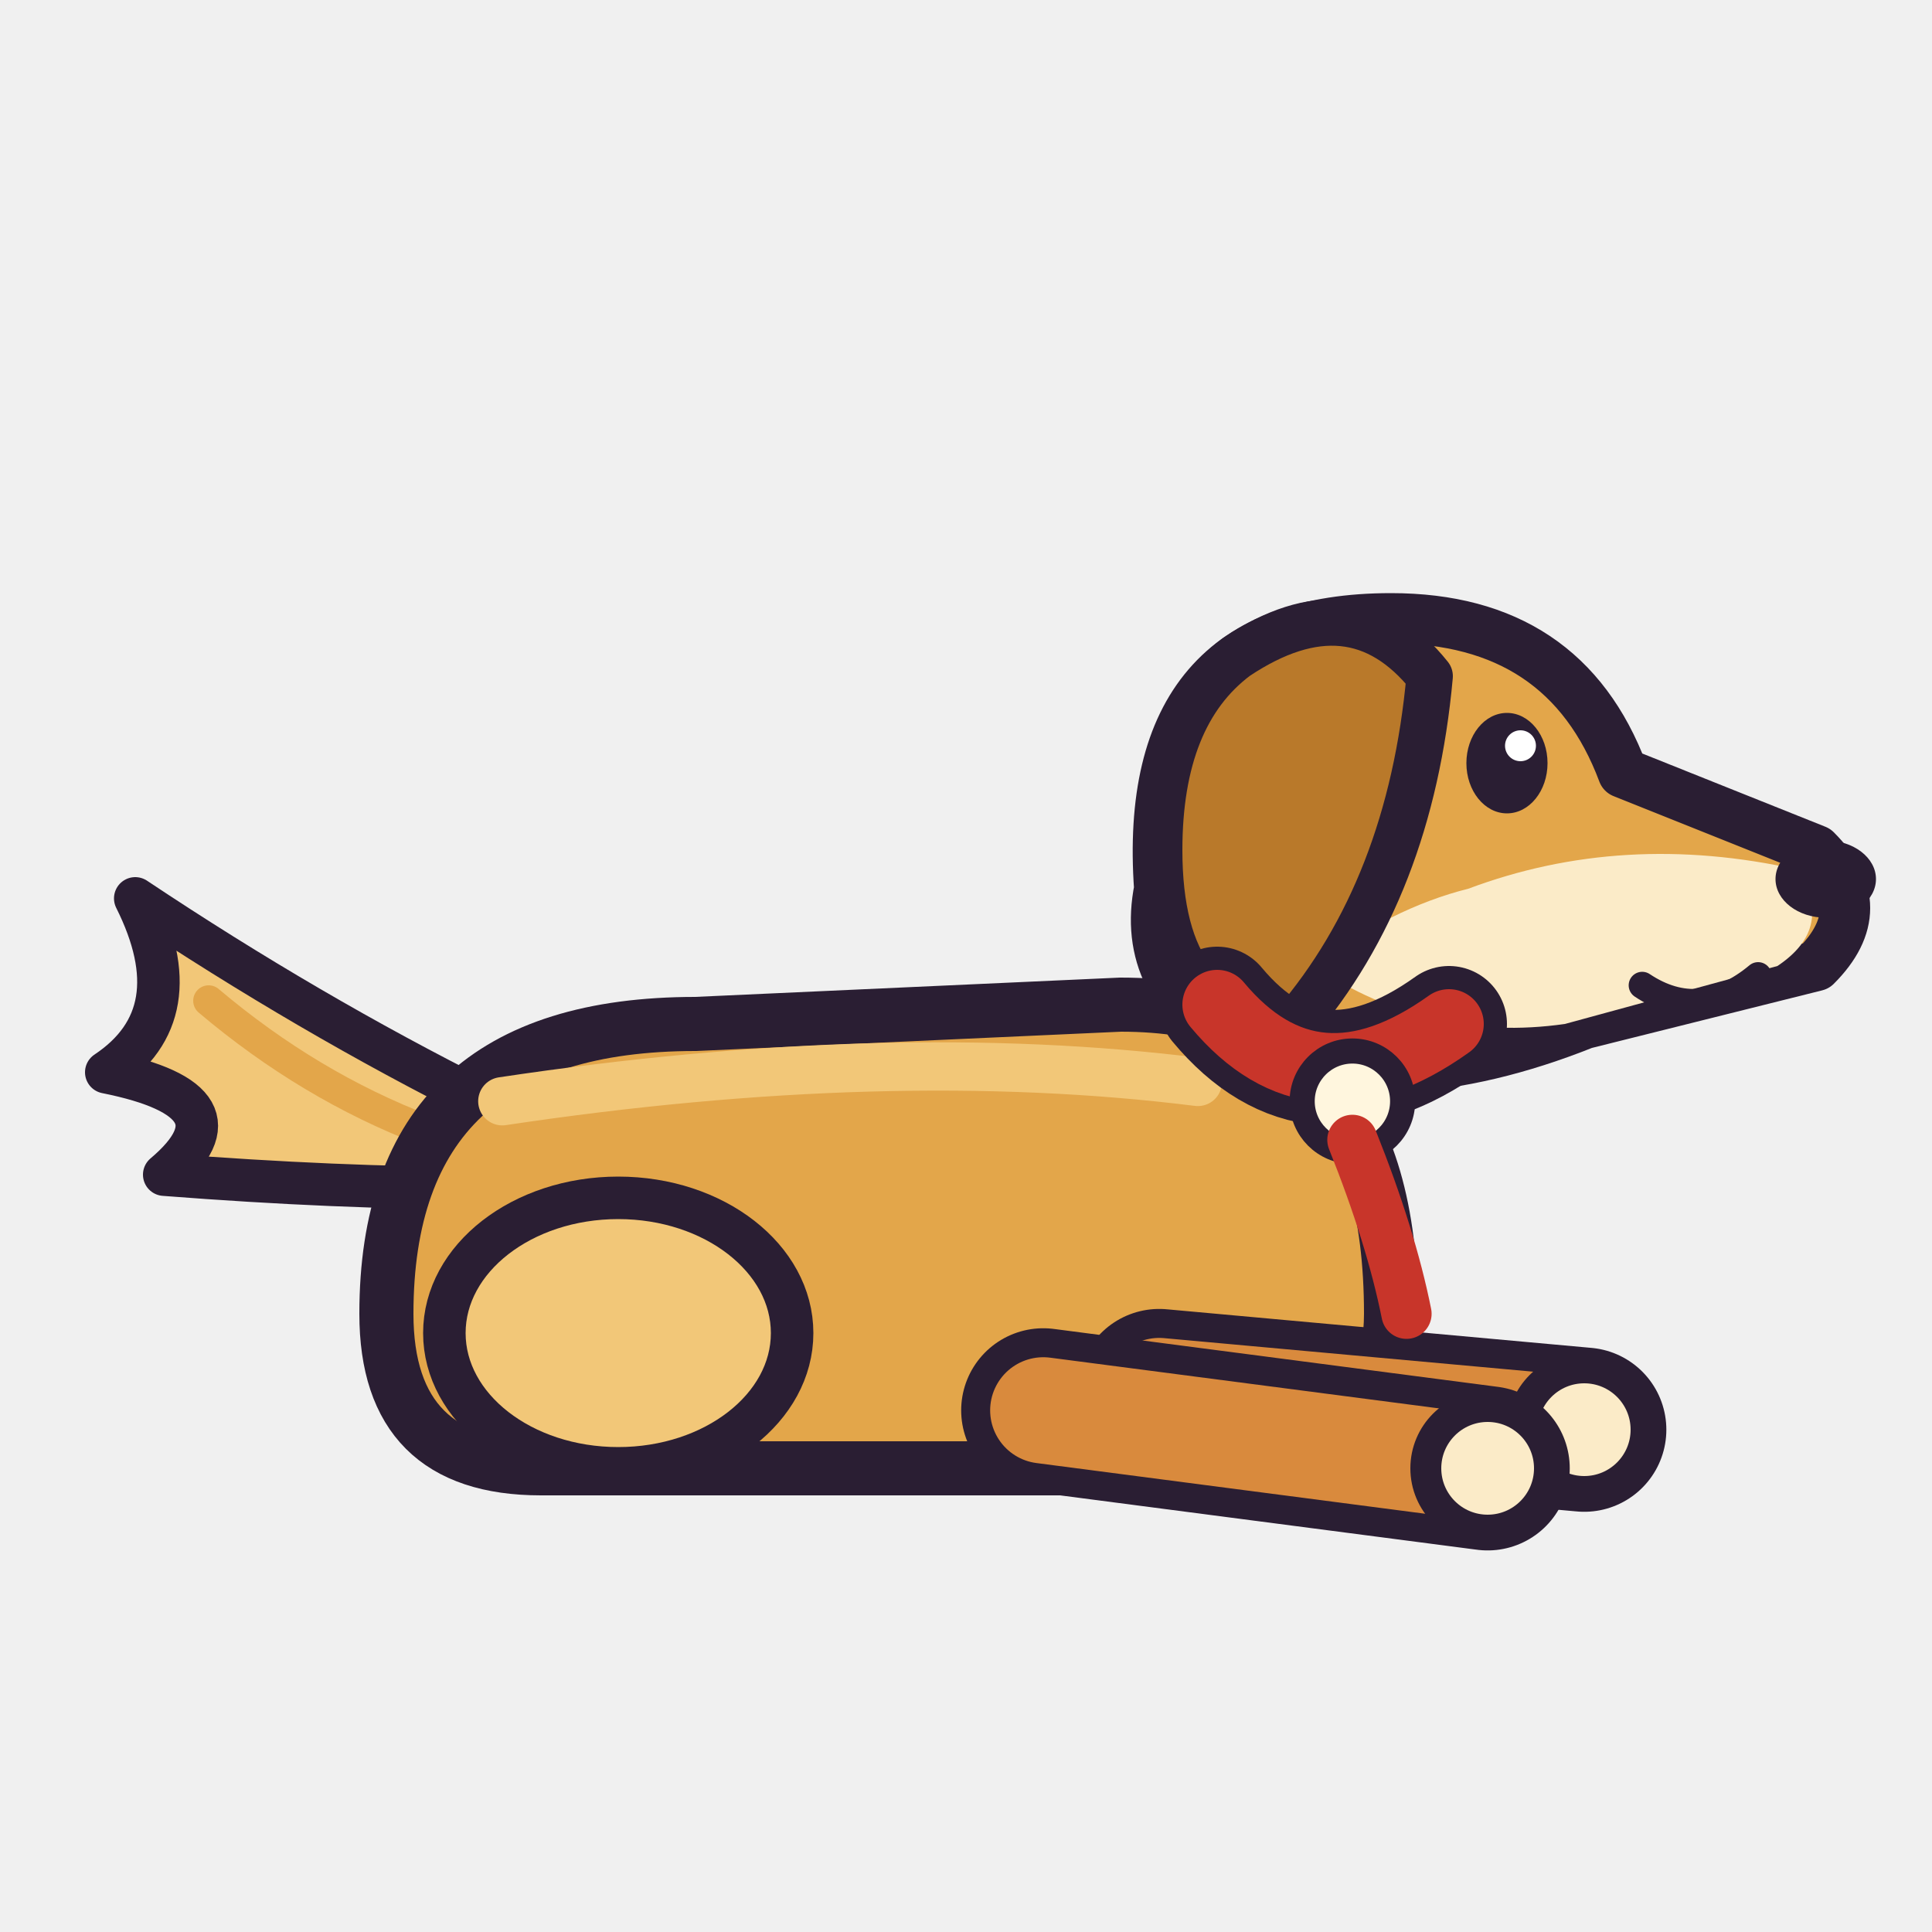
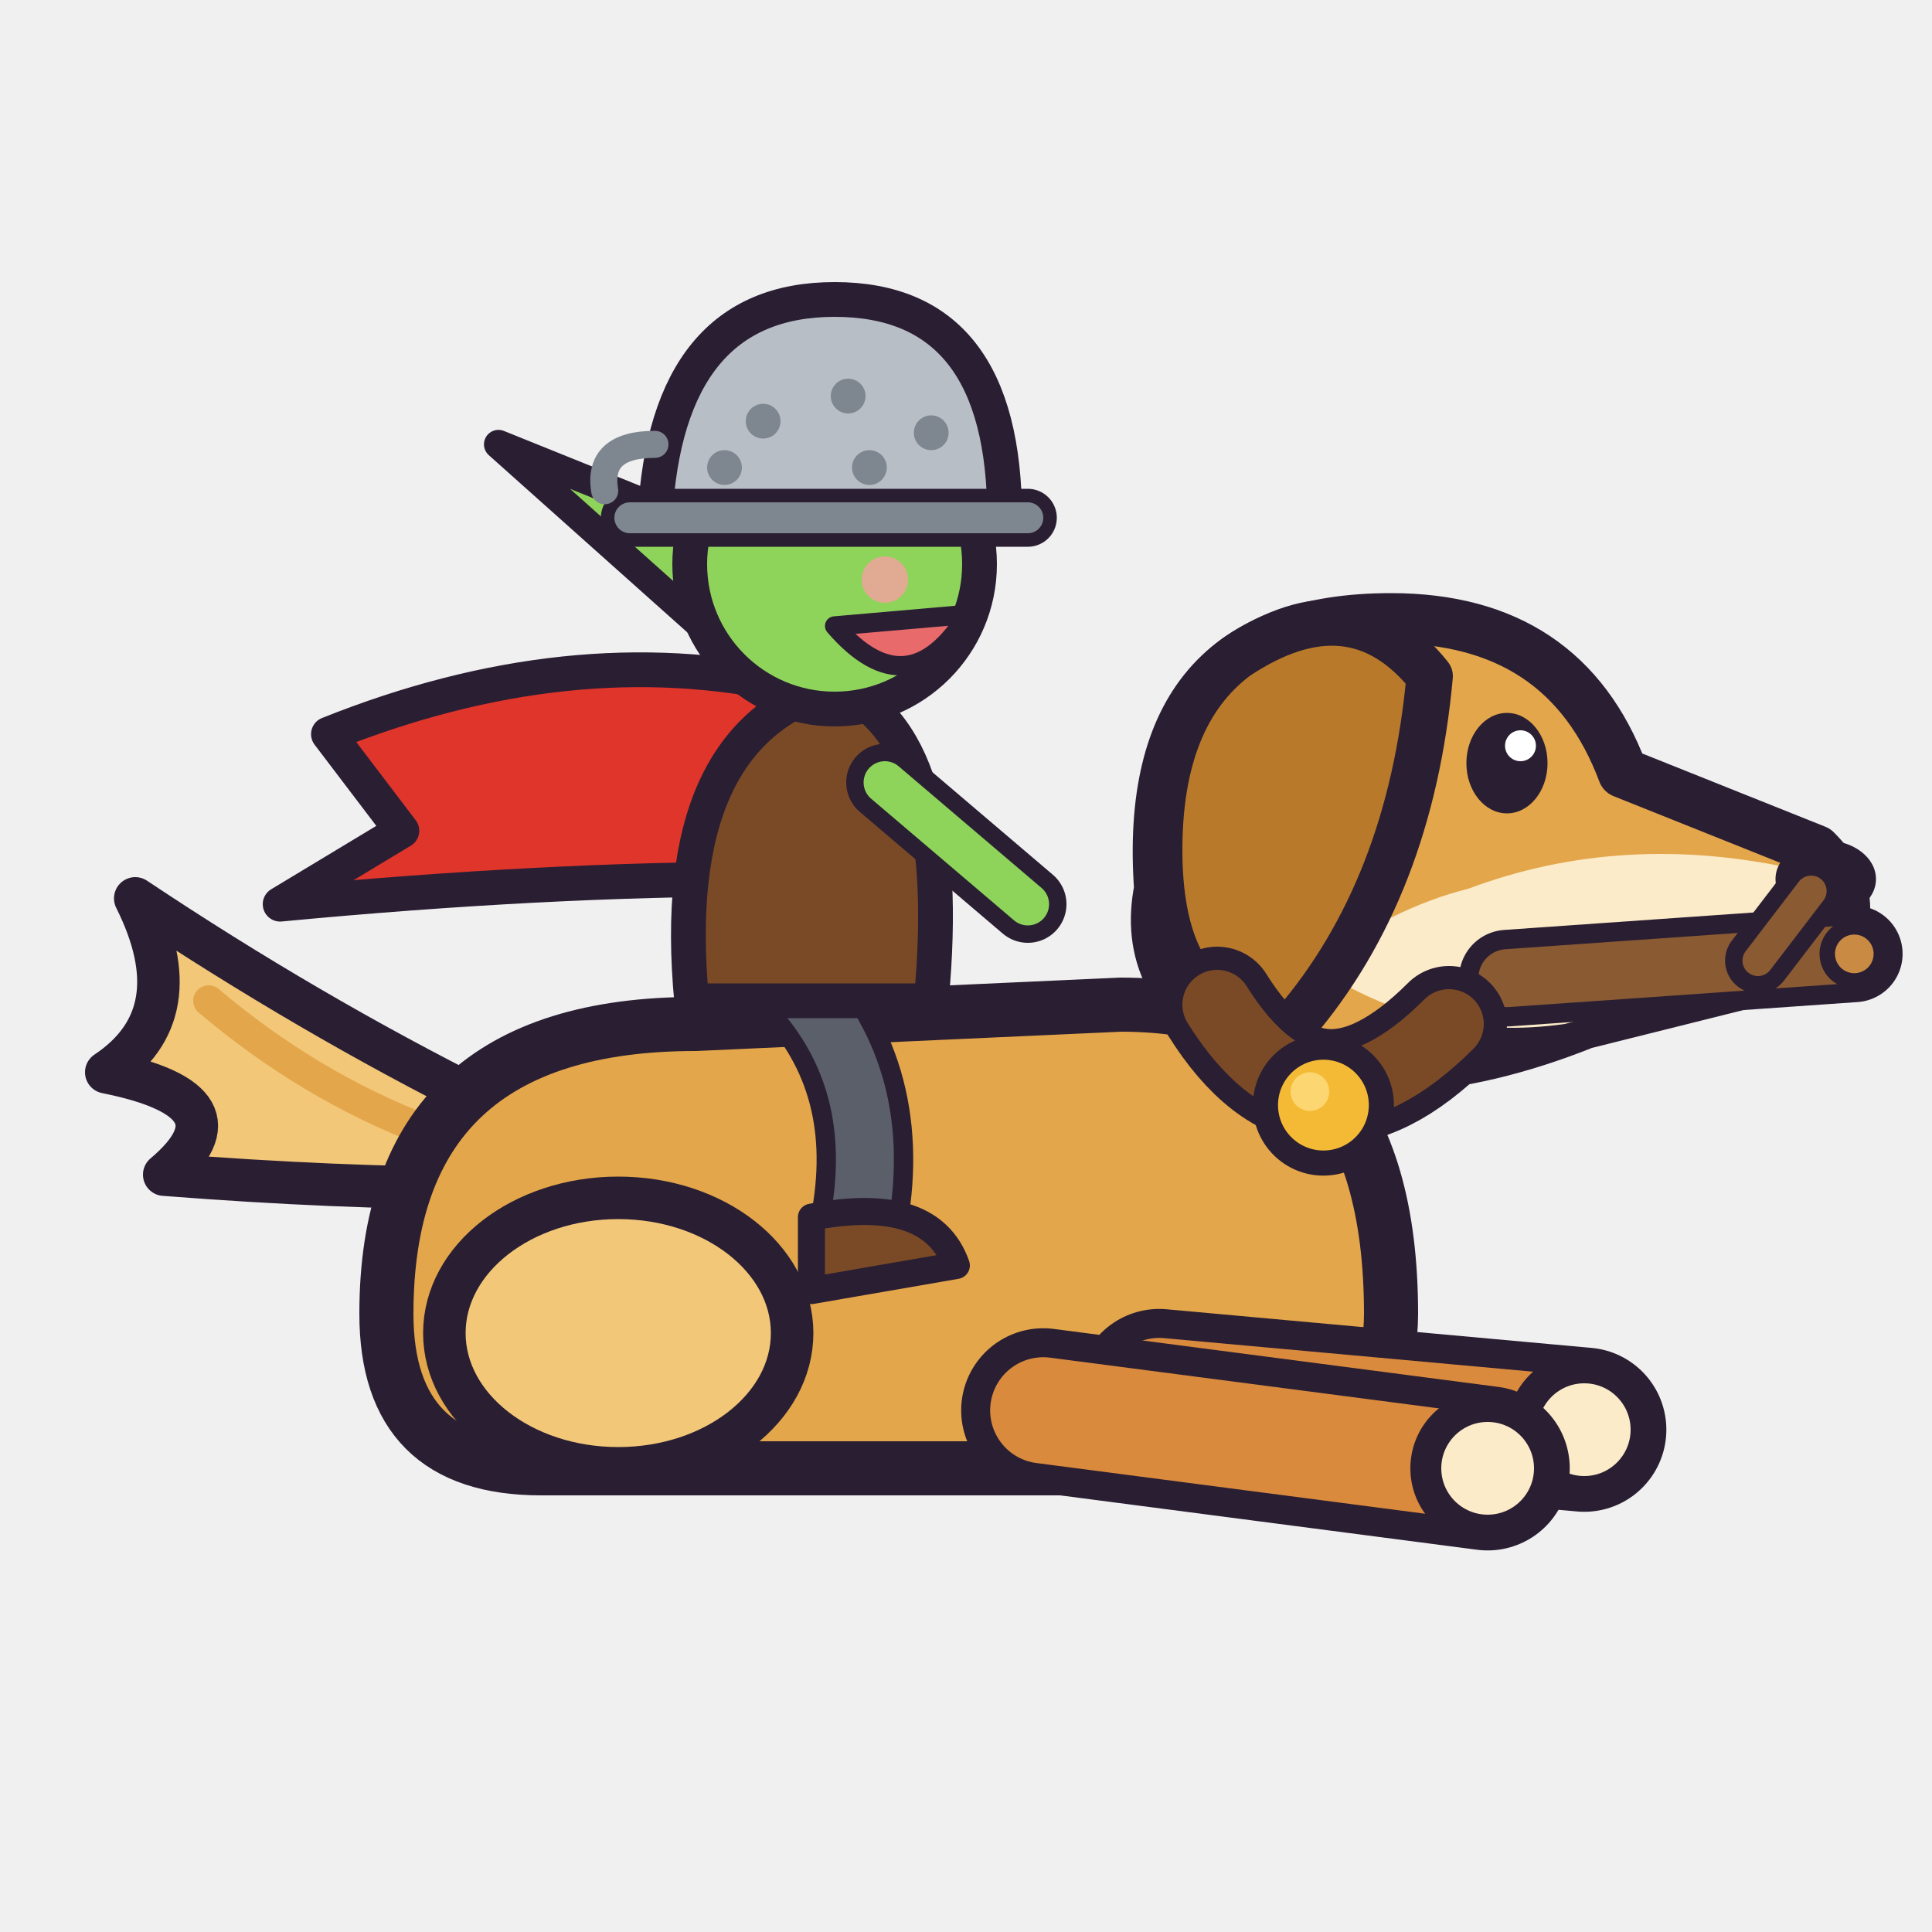
<svg xmlns="http://www.w3.org/2000/svg" viewBox="0 0 100 100">
  <g stroke="#2A1E33" stroke-linejoin="round" stroke-linecap="round">
    <path d="M25.0 57.0 Q16.0 52.5 7.0 46.5 Q10.0 52.5 5.5 55.5 Q13.0 57.0 8.5 60.8 Q17.5 61.5 25.0 61.5 Z" fill="#F2C778" stroke-width="2.2" />
    <path d="M22.0 58.5 Q16.0 56.2 10.8 51.8" fill="none" stroke="#E3A64A" stroke-width="1.6" />
    <path d="M20 68 Q20 53 36 53 L58 52 Q72 52 72 68 Q72 76 60 76 L28 76 Q20 76 20 68 Z" fill="#E3A64A" stroke-width="2.8" />
-     <path d="M26 57 Q46 54 62 56" fill="none" stroke="#F2C778" stroke-width="2.5" />
    <ellipse cx="32" cy="69" rx="9" ry="7" fill="#F2C778" stroke-width="2.2" />
    <path d="M60.0 72.0 L82.0 74.0" stroke-width="8.5" fill="none" />
    <path d="M60.0 72.0 L82.0 74.0" stroke="#D98A3D" stroke-width="5.5" fill="none" />
    <circle cx="82.0" cy="74.0" r="3.2" fill="#FBEBC8" stroke-width="1.6" />
    <path d="M54.0 73.0 L77.0 76.0" stroke-width="8.5" fill="none" />
    <path d="M54.0 73.0 L77.0 76.0" stroke="#D98A3D" stroke-width="5.5" fill="none" />
    <circle cx="77.0" cy="76.0" r="3.2" fill="#FBEBC8" stroke-width="1.6" />
    <path d="M60.0 46.0 Q59.0 32.0 72.0 32.0 Q81.0 32.0 84.0 40.0 L94.0 44.0 Q97.0 47.0 94.0 50.0 L82.0 53.0 Q72.0 57.0 64.0 54.0 Q59.0 51.0 60.0 46.0 Z" fill="#E3A64A" stroke-width="2.6" />
    <path d="M76.0 46.0 Q84.0 43.0 93.0 45.0 Q95.0 48.0 92.0 50.0 L81.0 53.0 Q74.0 54.0 68.0 50.0 Q72.0 47.0 76.0 46.0 Z" fill="#FBEBC8" stroke="none" />
    <ellipse cx="94.5" cy="45.5" rx="2.6" ry="2.0" fill="#2A1E33" stroke="none" />
    <ellipse cx="78.0" cy="39.5" rx="2.1" ry="2.6" fill="#2A1E33" stroke="none" />
    <circle cx="78.7" cy="38.6" r="0.8" fill="#fff" stroke="none" />
    <path d="M85.0 51.0 Q88.0 53.0 91.0 50.5" fill="none" stroke-width="1.4" />
    <path d="M64.0 34.0 Q70.0 30.0 74.0 35.0 Q73.0 46.0 67.0 53.0 Q60.0 53.0 60.0 44.0 Q60.0 37.0 64.0 34.0 Z" fill="#B9792A" stroke-width="2.4" />
-     <path d="M63 52 Q68 58 75 53" fill="none" stroke-width="6" />
-     <path d="M63 52 Q68 58 75 53" fill="none" stroke="#C8352A" stroke-width="3.6" />
-     <circle cx="70" cy="57" r="2.6" fill="#FFF6DE" stroke-width="1.3" />
-     <path d="M70 59 Q72 64 72.8 68" fill="none" stroke="#C8352A" stroke-width="2.6" />
+     <g transform="rotate(-4 87 50)">
+       <path d="M78 50 L96 50" stroke-width="5" />
+       <path d="M78 50 L96 50" stroke="#8A5A32" stroke-width="3" />
+       <path d="M91 50 l3 -3.4" stroke-width="3.4" />
+       <path d="M91 50 l3 -3.4" stroke="#8A5A32" stroke-width="1.6" />
+       <circle cx="96" cy="50" r="1.4" fill="#C98A44" stroke-width=".8" />
+     </g>
+     <path d="M63 52 Q68 60 75 53" fill="none" stroke-width="6" />
+     <path d="M63 52 Q68 60 75 53" fill="none" stroke="#7A4A26" stroke-width="3.6" />
+     <circle cx="68.5" cy="57.2" r="3" fill="#F5BA35" stroke-width="1.3" />
+     <circle cx="67.8" cy="56.5" r="1" fill="#FCD670" stroke="none" />
+     <path d="M40.8 35.5 Q29.5 33.0 17.0 38.0 L20.8 43.0 L14.5 46.8 Q28.2 45.5 39.5 45.5 Z" fill="#E0352B" stroke-width="1.8" />
+     <path d="M40.8 50.5 Q45.8 55.5 44.5 63.0" fill="none" stroke-width="5" />
+     <path d="M40.8 50.5 Q45.8 55.5 44.5 63.0" fill="none" stroke="#5A5F6A" stroke-width="3" />
+     <path d="M42.0 63.0 Q48.2 61.8 49.5 65.5 L42.0 66.8 Z" fill="#7A4A26" stroke-width="1.4" />
+     <path d="M35.8 51.8 Q34.5 38.0 43.2 35.5 Q49.5 38.0 48.2 51.8 Z" fill="#7A4A26" stroke-width="1.8" />
+     <path d="M45.8 40.5 L53.2 46.8" stroke-width="4" />
+     <path d="M45.8 40.5 L53.2 46.8" stroke="#8ED45A" stroke-width="2.2" />
+     <path d="M38.2 28.0 L25.8 23.0 L37.0 33.0 Z" fill="#8ED45A" stroke-width="1.5" />
+     <circle cx="43.2" cy="29.2" r="7.5" fill="#8ED45A" stroke-width="1.8" />
+     <path d="M43.2 32.4 Q47.0 36.8 50.1 31.8 Z" fill="#E86A6A" stroke-width="1" />
+     <path d="M45.1 26.8 Q47.0 24.8 48.9 26.8" fill="none" stroke-width="1.2" />
+     <circle cx="45.8" cy="30.0" r="1.2" fill="#F6A0A0" stroke="none" opacity=".8" />
+     <path d="M33.9 26.8 Q34.5 15.5 43.2 15.5 Q52.0 15.5 52.0 26.8 Z" fill="#B8BEC6" stroke-width="1.8" />
+     <path d="M32.6 26.8 L53.2 26.8" stroke-width="3" />
+     <path d="M32.6 26.8 L53.2 26.8" stroke="#7E8690" stroke-width="1.6" />
+     <circle cx="39.5" cy="21.8" r="0.9" fill="#7E8690" stroke="none" />
+     <circle cx="43.9" cy="20.5" r="0.9" fill="#7E8690" stroke="none" />
+     <circle cx="48.2" cy="22.4" r="0.9" fill="#7E8690" stroke="none" />
+     <circle cx="37.5" cy="24.2" r="0.9" fill="#7E8690" stroke="none" />
+     <circle cx="45.0" cy="24.2" r="0.9" fill="#7E8690" stroke="none" />
+     <path d="M33.9 23.0 q-3 0 -2.6 2.4" fill="none" stroke="#7E8690" stroke-width="1.4" />
  </g>
</svg>
